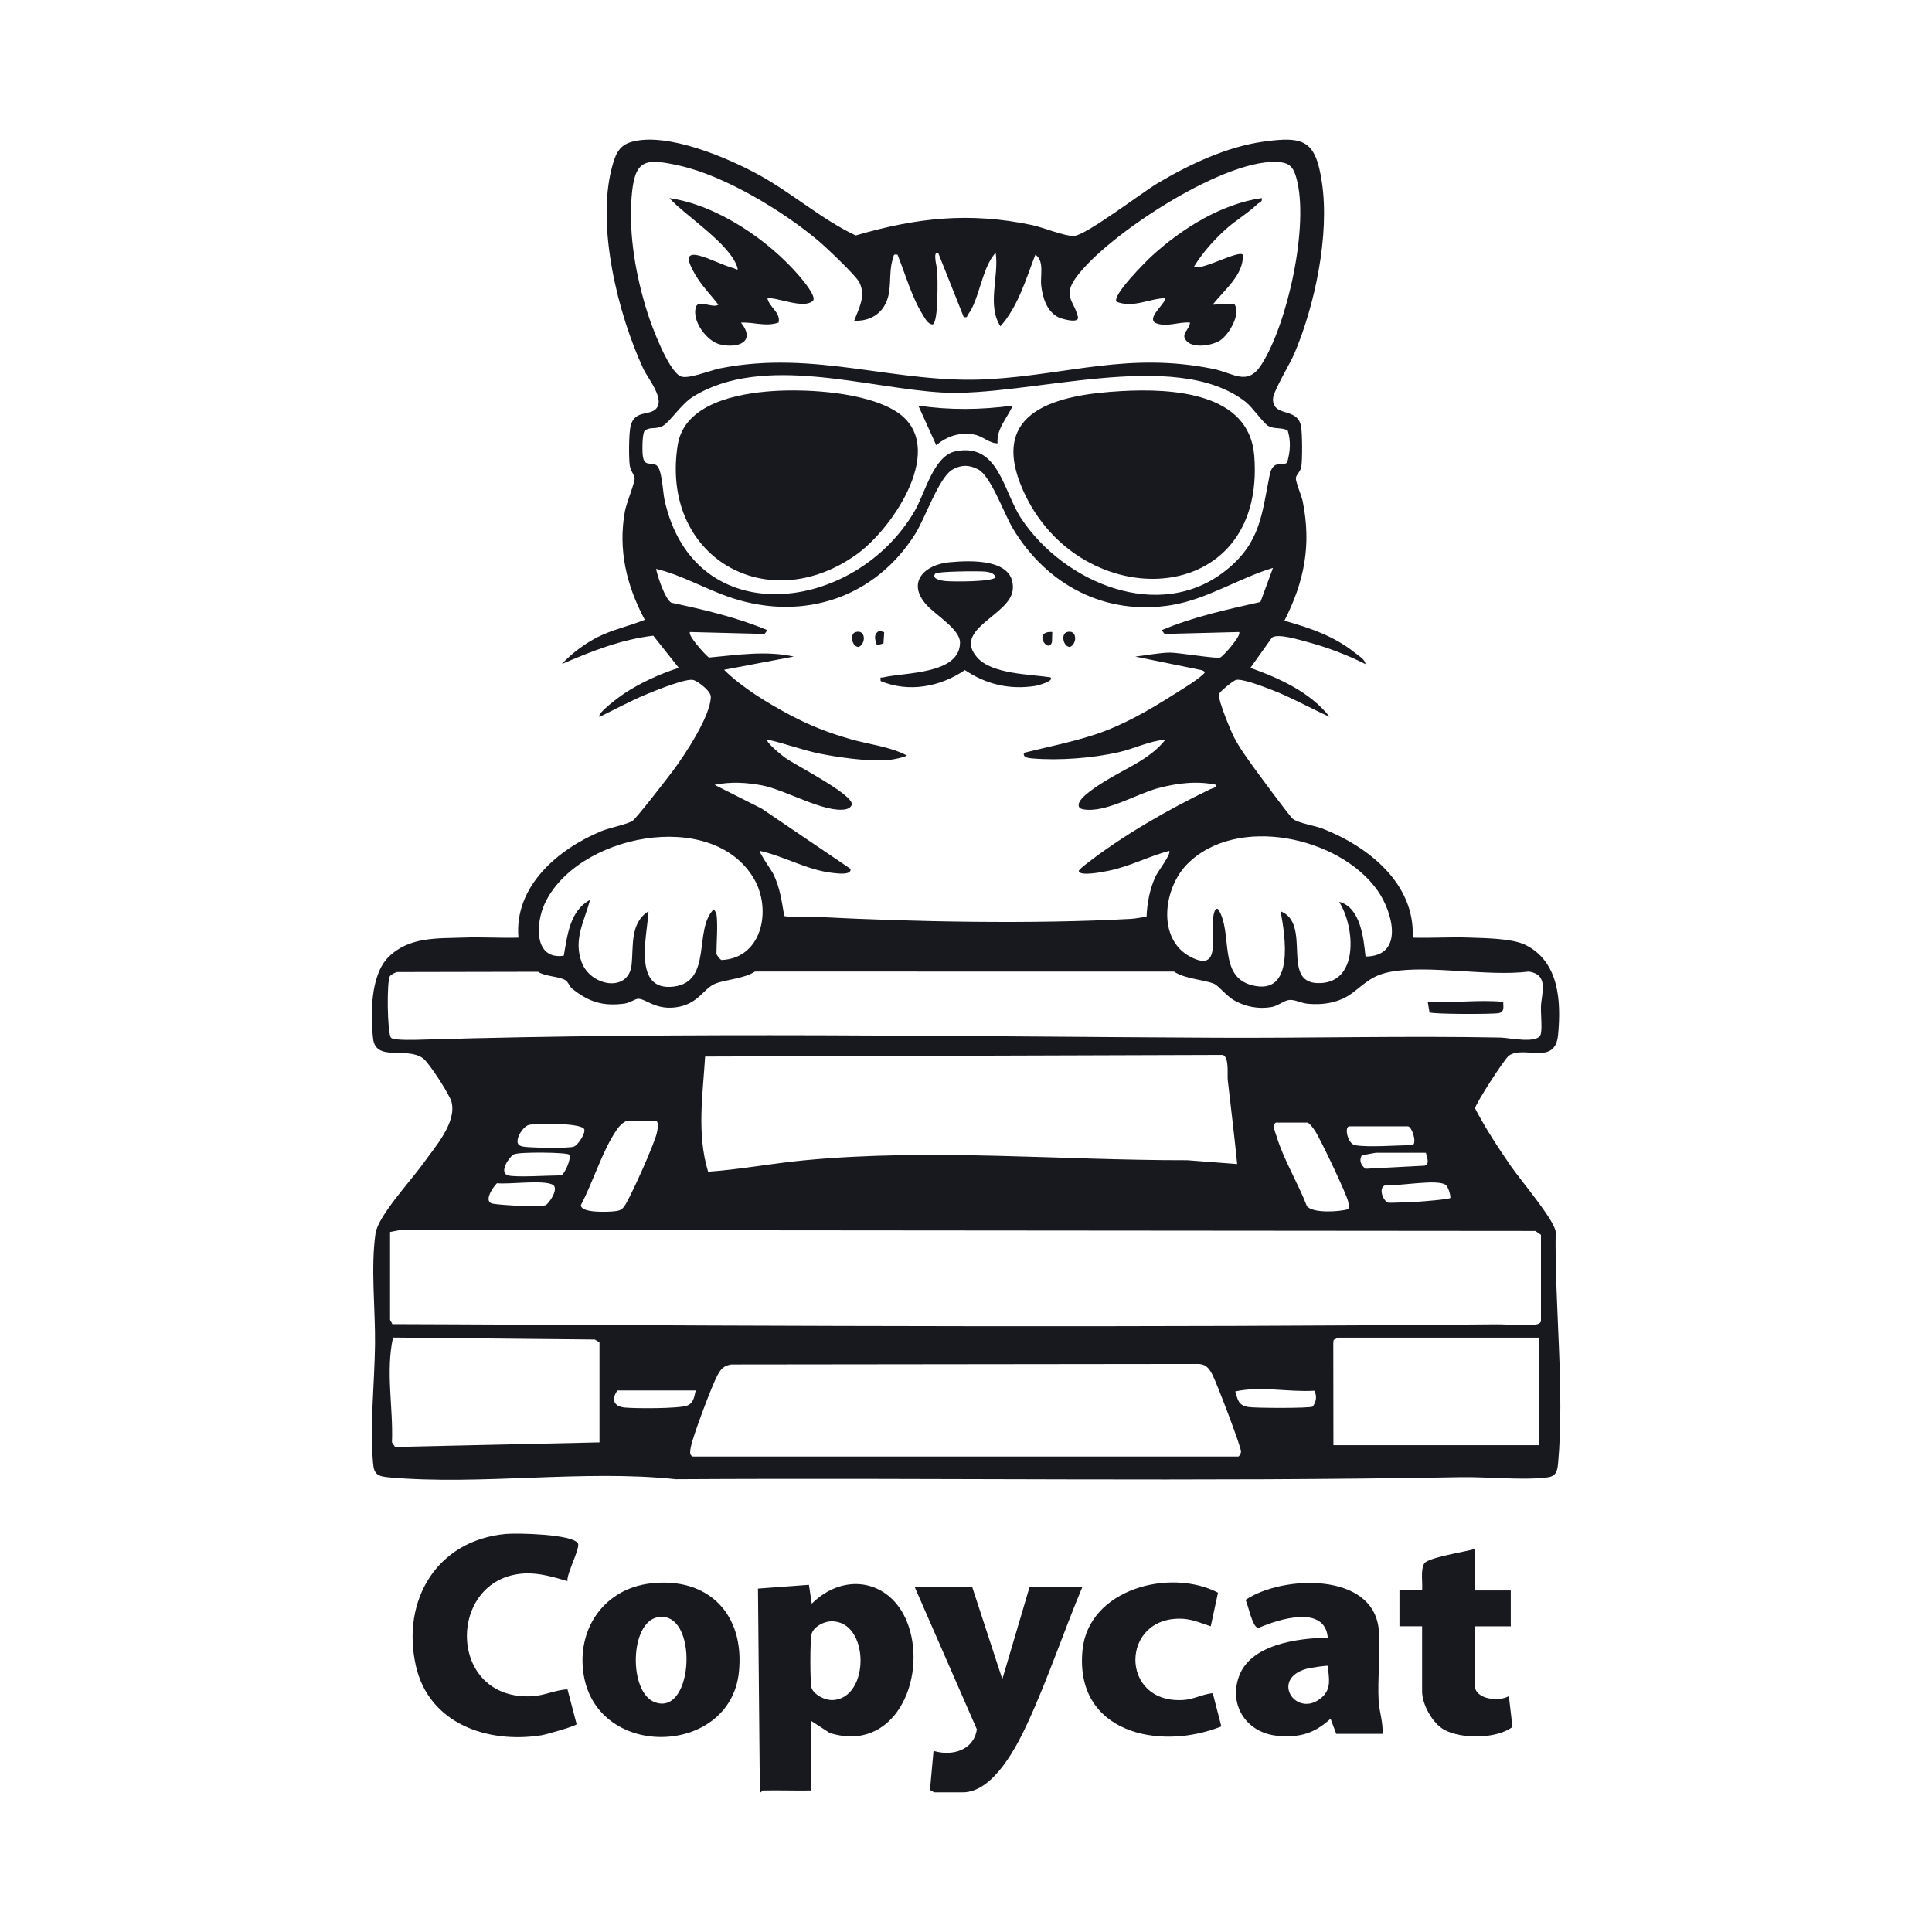
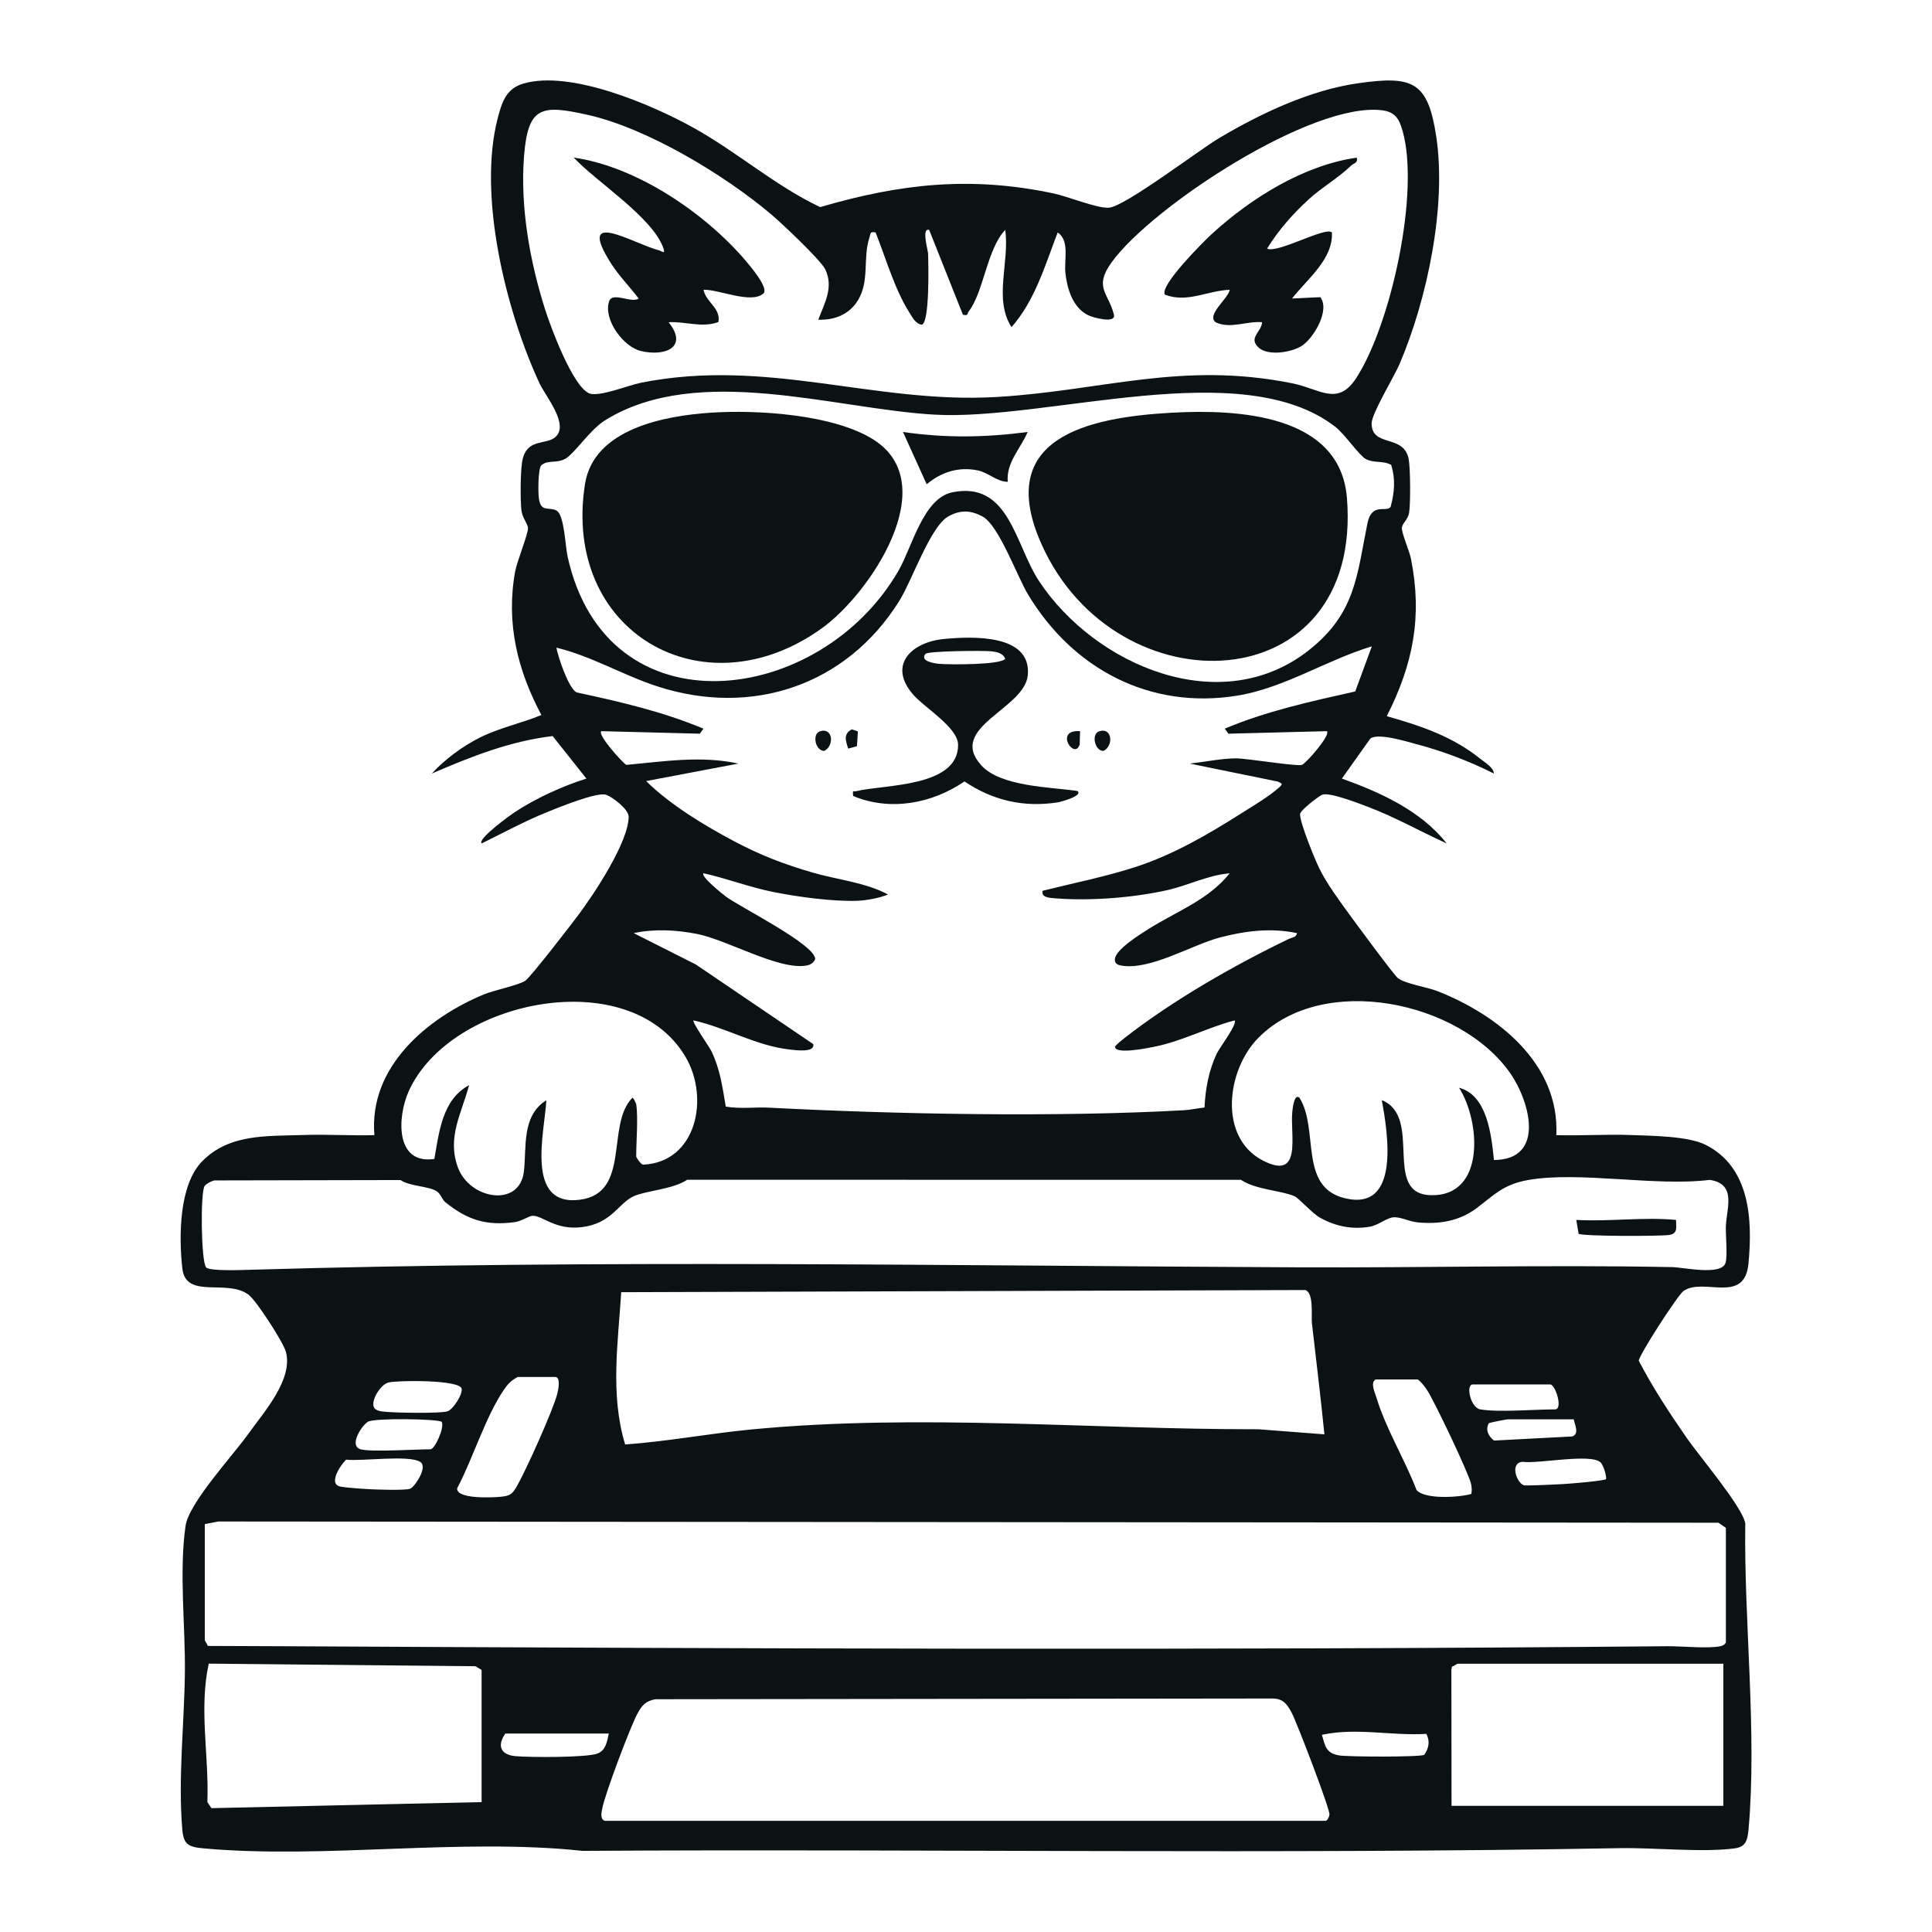
- <svg xmlns="http://www.w3.org/2000/svg" id="Lager_1" version="1.1" viewBox="0 0 1024 1024">
+ <svg xmlns="http://www.w3.org/2000/svg" id="Lager_1" version="1.1" viewBox="0 0 456 456">
  <defs>
    <style>
      .st0 {
-         fill: #18181f;
+         fill: #0a1214;
      }
    </style>
  </defs>
-   <path class="st0" d="M680.74,328.97c13.62,3.88,26.26,8.08,37.46,17.06,1.85,1.48,5.38,3.48,5.53,5.96-9.53-4.83-20.42-8.97-30.77-11.72-4.17-1.1-15.58-4.7-18.79-2.35l-11.42,16.05c15.4,5.54,31.69,12.85,42,26-10.61-4.81-20.81-10.62-31.75-14.74-3.56-1.34-15.45-5.98-18.2-4.75-1.52.68-8.82,6.27-8.84,7.78-.03,3.5,5.99,18.27,7.91,22.1,2.93,5.86,7.59,12.19,11.47,17.53,2.61,3.6,18.24,24.83,19.88,26.12,2.9,2.27,11.65,3.58,15.8,5.2,24.26,9.5,49.1,29.13,47.73,57.77,9.81.3,19.73-.4,29.55-.05,8.31.3,23.12.39,30.14,3.86,17.98,8.88,19.06,29.94,17.37,47.73-1.56,16.52-18.02,5.37-26.03,10.97-2.34,1.63-17.96,25.86-17.96,27.98,5.58,10.7,12.29,20.9,19.13,30.82,5.02,7.28,22.49,27.8,23.58,34.42-.58,39.07,4.79,84.22,1.29,122.81-.37,4.03-1.01,6.9-5.5,7.5-12.84,1.73-32.29-.34-46.09-.09-138.48,2.52-277.37.24-416.01,1.09-49.02-5.24-103.44,3.39-152-.99-6.03-.54-7.98-1.54-8.49-7.51-1.76-20.62.8-42.49,1.04-63.04.22-18.48-2.37-40.35.26-58.74,1.33-9.26,18.86-28.06,25.13-36.87s18.04-21.8,15.14-32.92c-.99-3.77-11.88-20.64-15.02-22.98-8.66-6.45-25.1,2-26.53-10.47-1.45-12.65-1.44-33.51,7.99-43.06,10.94-11.08,25.9-9.99,40.49-10.51,9.48-.34,19.06.33,28.55.05-2.35-27.26,21.06-46.99,44.01-56.49,3.89-1.61,14.14-3.72,16.53-5.47,2.27-1.66,18.5-22.66,21.42-26.58,6.24-8.36,19.9-28.96,20-39.11.03-3.1-6.56-7.99-9.03-8.86-3.6-1.27-19.35,5.18-23.91,7.03-8.92,3.62-17.41,8.23-26.02,12.47-1.82-1.82,11.62-11.45,13.08-12.41,8.63-5.71,19.07-10.45,28.91-13.6l-13.52-17.04c-17.02,1.98-32.96,8.34-48.48,15.04,5.1-5.6,12.37-10.95,19.13-14.36,7.94-4,16.68-5.77,24.85-9.12-9.67-18.05-14.26-37.11-10.53-57.56.76-4.19,5.24-14.98,5.15-17.45-.06-1.61-2.25-4.01-2.62-6.97-.52-4.16-.47-16.68.46-20.59,1.99-8.42,9.43-5.65,13.12-8.87,5.75-5.02-3.94-16.36-6.41-21.7-13.37-28.89-24.84-75.14-16.65-106.36,1.68-6.39,3.4-11.74,10.27-13.73,18.87-5.46,51.12,8.32,67.91,17.56,17.63,9.72,32.98,23.41,51.09,31.99,32.26-9.43,60.26-12.5,93.44-5.52,5.91,1.24,17.36,6,22.28,5.77,6.29-.29,36.03-23.01,44.2-27.87,16.72-9.95,36.51-19.32,55.93-22.07,21.83-3.09,27.91-.71,31.24,21.51,4.18,27.89-3.66,65.17-14.69,91.04-2.13,5-11.22,19.91-11.23,23.82-.03,9.83,12.81,4.22,14.83,14.23.74,3.66.8,17.99.18,21.72-.44,2.64-2.81,4.24-2.88,6.02-.1,2.13,3.03,9.29,3.64,12.33,4.64,23.19.88,42.3-9.7,63.19h-.04ZM452.74,169.98c2.52-6.64,6.28-13.03,2.77-20.27-1.75-3.61-17.38-18.36-21.3-21.7-18.67-15.87-49.87-34.79-73.84-40.16-18.57-4.16-24.05-3.58-25.62,16.64-1.57,20.3,2.35,42.19,8.49,61.48,2.3,7.22,10.95,30.47,17.51,33.49,3.81,1.75,15.72-3.17,20.78-4.19,50.76-10.16,93.69,8.55,142.7,5.7,42.41-2.47,73.97-14.44,118.52-5.5,11.29,2.26,18.31,9.45,25.81-2.17,13.95-21.63,25.54-74.57,18.5-99.13-1.3-4.55-2.83-7.4-7.88-8.12-27.83-3.94-92.74,38.58-108.85,61.02-7.24,10.07-1.11,12.23.99,20.87.92,3.8-8.49,1.13-10.29.25-6.18-3.01-8.45-10.5-9.16-16.84-.61-5.38,1.81-13.02-3.11-16.37-5.04,13.08-9.1,27.33-18.51,37.98-7.25-11.28-.69-26.16-2.51-38.98-7.33,7.67-8.68,25.13-14.7,32.74-.63.8.02,1.84-2.27,1.26l-13.53-34c-3.18-1-.49,8.08-.45,9.47.13,3.93.71,27.86-2.56,28.54-2.52-.32-3.83-3.08-5.02-4.96-5.91-9.36-9.38-21.75-13.48-32.03-2.38-.41-1.88.27-2.45,1.99-2.79,8.41.18,17.46-4.7,25.35-3.47,5.61-9.36,7.89-15.83,7.66v-.02ZM682.53,228.2c-3.27-1.84-6.73-.58-10.17-2.34-2.63-1.35-8.45-9.96-12.15-12.85-37.52-29.29-115.47-2.35-161.02-4.98-40.08-2.31-94.51-20.72-131.75,2.15-6.45,3.96-12.6,13.81-16.33,15.67s-6.73.19-9.47,2.53c-1.3,1.63-1.27,10.68-.95,13.14.77,5.87,3.84,3.36,7.04,4.96s3.54,14.19,4.49,18.51c15.73,71.16,101.25,60.03,132.68,5.66,5.51-9.53,9.93-29.07,21.55-31.45,22.93-4.68,25.15,21.05,34.87,35.68,22.5,33.88,73.07,55.53,108.32,27.51,18.53-14.73,19.09-29.77,23.32-50.68,1.75-8.69,7.56-4.26,9.31-6.69,1.57-5.74,2.01-11.07.25-16.83h.01ZM674.73,300.98c-18.17,5.49-34.95,16.62-53.77,19.72-35.15,5.79-66.07-10.67-84.03-40.42-4.66-7.71-11.73-28.01-18.5-31.5-4.72-2.44-8.72-2.54-13.4,0-7.34,3.99-14.52,25.58-19.88,34.12-21.22,33.79-59.01,46.44-96.95,34.12-13.64-4.43-26.46-12.14-40.47-15.53.76,3.99,4.77,16.04,8.06,17.94,17.31,3.71,34.6,7.71,50.95,14.56l-1.5,2.01-39.49-1.02c-1.62,1.44,8.27,12.42,10.02,13.53,15.01-1.35,30-3.81,44.97-.52l-36.99,7c9.6,9.51,23.34,17.81,35.33,24.16,10.54,5.59,19.99,9.2,31.46,12.54,9.91,2.89,21.25,3.96,30.21,8.79-3.36,1.45-8.83,2.42-12.45,2.54-9.86.32-23.8-1.58-33.55-3.53-9.48-1.9-18.56-5.43-27.99-7.5-1.31,1.21,7.82,8.48,9.08,9.41,5.6,4.17,36.14,19.37,35.71,25.09-.68,1.4-1.8,2.17-3.32,2.46-11.06,2.12-31.92-10.32-44.27-12.67-8.26-1.57-16.88-2.07-25.2-.29l24.91,12.57,47.08,31.93c.87,3.55-7.15,2.43-9.23,2.21-13.59-1.47-25.59-8.77-38.77-11.72-.69.67,6.35,10.61,7.17,12.32,3.53,7.38,4.39,14.29,5.76,22.24,5.79,1.03,11.72.14,17.55.45,51.18,2.67,114.96,3.86,166.06,1.04,2.87-.16,5.57-.82,8.4-1.1.33-7.44,1.71-14.88,4.89-21.62,1.1-2.34,8.34-11.81,7.16-13.33-10.83,2.86-20.94,8.27-31.98,10.51-2.15.44-16.08,3.38-15.99-.01,1.07-1.29,2.34-2.3,3.65-3.33,19.48-15.23,43.95-29.23,66.11-39.89,1.18-.57,2.96-.56,3.21-2.27-10.26-2.22-20.72-.94-30.78,1.71-11.5,3.03-28.19,13.36-39.72,11.27-1.45-.26-2.62-.77-2.53-2.46.06-3.88,10.43-10.26,13.72-12.33,10.93-6.87,24.02-11.65,32.31-22.18-8.64.73-16.46,4.79-24.8,6.69-13.75,3.14-31.66,4.51-45.71,3.3-1.85-.16-5.27-.38-4.49-2.99,12.41-3.09,25.66-5.73,37.78-9.73,14.56-4.8,28.21-12.68,41.13-20.87,4.62-2.93,12.24-7.44,16.03-10.97,1.49-1.39.96-1.4-.67-2.22l-35.27-7.21c5.56-.63,13.07-2.11,18.49-2.11,4.43,0,24.68,3.37,26.47,2.62s11.6-11.99,10.02-13.53l-39.49,1.02-1.5-2.01c16.77-7.1,34.61-10.94,52.33-14.94l6.66-18.08h.01ZM379.74,484.48c.83,5.64,0,14.86,0,21,0,.55,1.76,3.02,2.67,3.35,21.52-.85,26.83-26.72,17.15-43.17-22.25-37.81-94.34-23.22-111,13.64-4.67,10.32-5.56,29.59,10.25,27.24,1.92-10.83,3.18-23.84,13.92-29.56-3.01,11.38-8.92,20.87-4.46,32.97,4.72,12.83,24.81,16.3,26.47,1.53,1.1-9.79-.99-22.2,8.99-28.5-.65,12.66-8.7,42.74,13.42,39.92,20.66-2.64,10.34-30.16,21.1-40.91.29-.13,1.45,2.22,1.49,2.49h0ZM723.75,506.98c20.62-.11,14.58-23.3,6.43-34.93-20.08-28.64-74.81-40.46-100.93-14.06-12.72,12.86-16.13,39.9,1.79,49.19,16.02,8.31,10.86-10.26,11.82-19.58.1-.93.69-7.49,2.86-5.62,8,12.7-.5,35.78,18.2,40.3,22.46,5.44,17.21-26.36,14.83-39.31,16.67,6.66.1,37.45,19.48,38.09,22.35.74,20.03-29.85,11.51-43.08,11.33,2.9,12.99,19.08,14.01,28.98v.02ZM210.45,515.2c-1.13.25-3.14,1.3-3.79,2.21-1.75,2.47-1.44,29.95.55,32.59,1.22,1.62,14.04,1.11,17.06,1.02,139.94-4.15,280.84-1.63,420.92-1,49.99.23,100.12-1.05,150.09-.09,4.4.08,19.57,3.51,21.29-1.62.94-2.81.02-11.05.17-14.83.29-7.23,4.41-16.93-6.49-18.53-21.56,2.74-52.54-3.61-72.97.08-10.06,1.81-13.58,6.08-20.64,11.36-6.72,5.02-15.21,6.39-23.45,5.63-3.47-.32-6.97-2.33-9.87-2.03-2.7.27-6.01,3.18-9.33,3.75-7.06,1.22-13.8-.14-19.95-3.57-3.39-1.89-8.45-7.82-10.34-8.66-5.12-2.28-15.61-2.58-21.45-6.55l-222.09-.04c-5.72,3.86-16.29,4.32-21.41,6.59-6.11,2.72-8.74,10.83-20.61,12.39-10.75,1.41-15.75-4.53-19.91-4.54-1.34,0-4.61,2.19-7.09,2.54-11.58,1.59-19.09-.85-27.91-7.92-1.44-1.15-1.83-3.33-3.55-4.45-3.24-2.11-10.67-1.88-14.52-4.48l-74.72.15h.01ZM655.73,616.98c-1.46-14.84-3.31-29.68-4.99-44.5-.34-2.97.87-12.17-2.64-13.36l-274.37.86c-1.26,20.37-4.48,41.11,1.58,61.06,17.05-1.2,33.94-4.44,50.93-6.05,67.71-6.43,135.28.04,203.04-.05l26.46,2.03h-.01ZM332.24,593.98c-2.65,1.36-4.06,2.88-5.69,5.31-7.41,11-12.32,27.47-18.65,39.39-.24,4.34,14.05,3.69,17.4,3.36,3.81-.37,4.7-.97,6.64-4.36,3.63-6.37,14.41-30.26,16.12-36.88.38-1.47,1.55-6.82-.81-6.82h-15.01ZM693.24,594.98h-17c-2.21,1.4-.22,5.26.46,7.54,3.62,12.04,11.44,24.87,15.98,36.76,3.16,3.93,17.23,3,21.97,1.62.34-1.37.17-2.82-.14-4.18-.97-4.26-14.82-33.36-17.57-37.43-1.09-1.61-2.18-3.07-3.7-4.3h0ZM274.97,606.74c1.21,1.12,3.61,1.15,5.23,1.28,4.05.34,20.79.64,23.84-.25,2.25-.66,6.3-7.03,5.65-9.17-1.07-3.52-25.29-3.29-29.23-2.41-3.5.78-7.89,8.32-5.49,10.54h0ZM718.24,606.98c7.38,1.25,21.72,0,30,0,3.24,0,.19-10-2-10h-31c-2.92,0-.99,9.32,3,10ZM269.24,622.98c4.16,1.17,22.1,0,28,0,1.73,0,5.72-8.75,4.5-11-1.26-1.23-27.01-1.62-29.57-.07s-7.82,9.69-2.93,11.07ZM755.74,610.98h-26.5c-.44,0-7.36,1.28-7.6,1.59-1.39,2.75-.16,5.07,2.09,6.91l31.35-1.65c3.02-.94,1.07-4.76.65-6.85h0ZM263.4,627.14c-2.13,2.06-7.49,9.92-2.16,10.84,2.73.47,8.89.88,11.96,1.04s13.76.51,15.88-.21c1.69-.58,7.28-8.66,4.07-10.74-4.57-2.96-23.34-.19-29.75-.94h0ZM766.48,628.24c-3.94-3.71-25.06.67-31.21-.24-5.34.34-2.46,8.39.42,9.42.73.26,13.29-.34,15.54-.46,2.49-.13,16.99-1.3,17.49-2.02.15-1.69-1.17-5.7-2.23-6.7h0ZM816.74,700.48v-46l-2.95-2.05-601.6-.5-5.45,1.05v46.5c0,.36,1.02,1.62,1.17,2.34l29.37.11c185.07.94,371.05,1.71,555.92,0,5.91-.05,15.82,1,21.04.05,1.12-.21,1.87-.51,2.5-1.5h0ZM317.74,764.48v-53l-2.5-1.5-106.93-1.04c-4,18.2.16,37.07-.56,55.54l1.64,2.43,108.36-2.42h-.01ZM815.74,708.98h-106.5c-.36,0-1.62,1.02-2.34,1.17l-.23,1.3.07,54.53h109v-57ZM367.24,771.98h289c.64,0,1.44-1.62,1.54-2.5.24-2.17-13.13-37.08-15.17-40.88-1.98-3.69-3.7-5.83-8.33-5.67l-246.81.28c-3.95.71-5.43,2.44-7.23,5.77-2.88,5.31-13.04,32.27-14.08,37.95-.28,1.52-1.06,4.39,1.07,5.04h.01ZM696.59,737.12c-14.03.83-28.06-2.61-41.86.37,1.32,4.55,1.61,7.3,6.76,8.24,3.42.63,32.87.74,34.29-.22,1.83-2.53,2.4-5.6.81-8.4h0ZM368.74,736.98h-41.5c-3.39,4.83-1.94,8.48,3.94,9.06,5.57.55,28.79.62,33.06-1.06,3.36-1.33,3.77-4.72,4.5-8Z" />
-   <path class="st0" d="M404.24,948.98c-.24,0-1.33,1.9-1.5.5l-1-107.5,27.01-2,1.49,10c17.83-17.63,43.07-12.29,51.28,11.73,9.67,28.27-7.37,67.61-41.78,56.78l-10-6.5v37c-8.48.14-17.01-.19-25.5,0h0ZM440.39,859.33c-3.72.1-9.05,2.81-10.21,6.6-.88,2.88-.93,26.83.07,29.03,1.61,3.55,7.03,6.24,10.99,6.11,20.03-.65,19.89-42.31-.85-41.74Z" />
-   <path class="st0" d="M300.73,837.99c-7.2-2.07-14.89-4.4-22.53-4.04-41.6,1.95-41.65,67.78,4.08,65.07,6.41-.38,12.43-3.43,18.5-3.61l4.84,18.45c-.69,1.1-16.16,5.48-18.63,5.87-28.59,4.54-59.68-6.1-66.59-36.9-7.78-34.74,11.23-66.56,47.86-69.83,6.01-.53,35,.11,38.05,4.97,1.43,2.27-6.03,16.05-5.57,20.02h0Z" />
-   <path class="st0" d="M515.24,840.98l16.01,49.01,14.49-49.01h28c-9.93,23.65-18.13,48.36-28.83,71.67-5.76,12.56-18.24,37.33-34.67,37.33h-15c-.36,0-1.62-1.02-2.34-1.17l1.89-20.81c9.82,2.97,21.33-.26,22.96-11.42l-33.01-75.6h30.5Z" />
-   <path class="st0" d="M732.74,918.98h-24.5l-3.01-8.01c-8.7,7.84-16.24,10.07-28.02,9.05-15.92-1.39-25.85-15.41-20.77-30.84,5.84-17.74,31.38-20.86,47.31-21.2-1.53-17.58-26.04-9.81-36.7-5.15-3.24.17-5.43-12.13-6.88-14.87,19.37-13.05,67.51-14.94,70.57,15.54,1.2,11.97-.73,25.79-.03,38.03.33,5.71,2.5,11.61,2.04,17.46h0ZM703.74,882.98c-.39-.4-9.55,1.06-11.05,1.46-20.17,5.49-5.19,27.06,8.07,15.07,5.12-4.63,3.54-10.36,2.98-16.53Z" />
-   <path class="st0" d="M344.52,839.26c30.96-3.73,50.34,16.34,47.1,47.1-4.76,45.17-77.35,46.67-82.6-1.15-2.55-23.22,12.02-43.11,35.5-45.94h0ZM348.48,857.19c-14.74,2.86-15.38,39.71-1.46,45,20.95,7.96,23.41-49.26,1.46-45Z" />
-   <path class="st0" d="M781.74,820.98v22h19v19h-19v31.5c0,7.24,12.92,8.6,17.99,5.49l1.91,16.33c-8.42,6.45-27.11,6.5-36.22,1.49-6.14-3.38-11.68-13.37-11.68-20.32v-34.5h-12v-19h12.01c.37-4.1-.97-10.77,1.16-14.33,1.86-3.11,22.1-6.24,26.83-7.67h0Z" />
-   <path class="st0" d="M645.57,844.14l-3.85,17.85c-4.72-1.54-9.44-3.66-14.5-3.98-33.56-2.11-34.29,45.28.06,43.02,5.58-.37,10.13-3.12,15.5-3.62l4.56,17.63c-33.31,13.27-77.97,3.11-73.58-40.52,3.26-32.39,46.47-43.57,71.83-30.36l-.02-.02Z" />
-   <path class="st0" d="M518.09,348.64c7.83,8.68,27.8,8.71,38.66,10.35,2.29,1.98-6.93,4.39-7.95,4.55-13.69,2.13-26.07-.78-37.39-8.39-13.05,8.91-29.79,12.05-44.66,5.82-.27-2.67,0-1.6,1.49-1.96,11.1-2.69,40.66-1.48,40.59-18.53-.03-6.92-13.03-14.63-17.73-19.85-10.75-11.94-1.17-21.38,12.16-22.63,11.2-1.05,35.01-2.09,33.53,14.49-1.22,13.62-32.45,20.9-18.7,36.15h0ZM527.74,305.97c-.83-2.26-3.39-2.76-5.48-3.01-3.23-.38-25.56-.15-26.52,1.04-2.33,2.86,3.36,3.79,5.51,3.98,4.09.35,24.55.48,26.49-2.01h0Z" />
-   <path class="st0" d="M565.34,335.07c5.4-1.8,5.93,5.9,1.77,7.85-3.63-.12-4.84-6.83-1.77-7.85Z" />
-   <path class="st0" d="M453.34,335.07c5.4-1.8,5.93,5.9,1.77,7.85-3.63-.12-4.84-6.83-1.77-7.85Z" />
-   <path class="st0" d="M557.73,334.98l-.16,5.34c-1.99,6.52-10.49-6.07.16-5.34Z" />
-   <path class="st0" d="M468.64,335.1l-.38,5.91-3.5.97c-1.01-3.09-2.04-5.96,1.46-7.72l2.42.85h0Z" />
-   <path class="st0" d="M668.73,104.99c.53,2.22-1.29,2.21-2.3,3.19-5.02,4.89-11.5,8.55-16.71,13.29-6.5,5.9-12.38,12.52-16.98,20.02,4.35,1.98,23.53-8.98,25.99-6.51.59,10.68-9.91,18.69-15.99,26.51l11.33-.55c4.02,5.18-2.65,16.42-7.38,19.49-4.17,2.71-13.8,4.24-17.5.6-3.99-3.92,1.26-6.05,1.54-10.05-6.15-.57-12.59,2.8-18.57.07-4.05-2.91,5.02-9.51,5.58-13.06-8.87.3-16.96,5.41-25.97,1.95-2.38-3.5,15.66-21.47,18.96-24.48,15.73-14.35,36.66-27.4,58.01-30.48h-.01Z" />
-   <path class="st0" d="M406.74,157.99c.93,4.95,7.07,7.42,5.95,12.95-6.86,2.41-13.03-.33-19.95.06,8.01,10.03-1.31,13.85-11.07,11.56-7.14-1.67-15.2-12.68-12.78-19.93,1.35-4.04,9,.98,11.85-1.14-3.58-4.73-7.82-8.95-11.02-13.98-14.56-22.82,9.11-7.83,19.31-5.3.8.2,2.54,1.8,1.71-.7-4.13-12.47-27.09-26.86-35.98-36.51,25.18,3.59,52.7,22.25,69.03,41.46,1.54,1.81,9.34,10.93,7.03,13.01-4.87,4.38-18.01-1.72-24.05-1.48h-.03Z" />
-   <path class="st0" d="M796.74,530.99c0,2.74.83,5.38-2.5,6s-35.07.61-36.57-.44l-.94-5.56c13.41.74,26.84-1.25,40,0h.01Z" />
-   <path class="st0" d="M409.53,207.28c18.68-1.26,49.56.65,65.53,10.88,27.89,17.87-1.56,61.74-20.99,75.65-47.63,34.1-104.17,1.24-94.88-57.88,3.48-22.16,31.83-27.41,50.35-28.65h-.01Z" />
-   <path class="st0" d="M594.53,207.28c26.3-1.45,67.54.51,70.24,34.17,6.56,81.8-92.63,85.46-122.5,18.5-19.01-42.62,18.5-50.81,52.26-52.67h0Z" />
-   <path class="st0" d="M536.73,214.99c-2.78,6.59-8.66,12.19-8,20-4.41-.04-7.76-3.68-11.94-4.56-7.66-1.61-14.66.6-20.56,5.54l-9.5-20.97c16.99,2.46,33.01,2.24,49.99,0h.01Z" />
+   <path class="st0" d="M327.31,169.03c8.02,2.28,15.46,4.75,22.04,10.04,1.09.87,3.16,2.05,3.26,3.51-5.61-2.84-12.02-5.28-18.11-6.89-2.46-.65-9.17-2.77-11.06-1.38l-6.72,9.45c9.06,3.26,18.65,7.57,24.72,15.3-6.24-2.83-12.25-6.25-18.69-8.67-2.1-.79-9.09-3.52-10.71-2.8-.9.4-5.19,3.69-5.2,4.58-.02,2.06,3.52,10.75,4.65,13,1.73,3.45,4.46,7.18,6.75,10.32,1.54,2.12,10.73,14.61,11.7,15.37,1.71,1.34,6.86,2.11,9.3,3.06,14.27,5.59,28.9,17.15,28.09,34,5.78.18,11.61-.24,17.39-.03,4.89.18,13.6.23,17.74,2.27,10.58,5.23,11.22,17.62,10.22,28.09-.92,9.72-10.61,3.16-15.32,6.45-1.37.96-10.57,15.22-10.57,16.47,3.28,6.3,7.23,12.3,11.26,18.14,2.95,4.28,13.23,16.36,13.88,20.26-.34,22.99,2.82,49.57.76,72.28-.22,2.37-.59,4.06-3.24,4.41-7.56,1.02-19.01-.2-27.13-.05-81.5,1.48-163.24.14-244.83.64-28.85-3.08-60.88,1.99-89.46-.59-3.55-.32-4.7-.91-5-4.42-1.03-12.13.47-25.01.61-37.1.13-10.87-1.4-23.75.15-34.57.78-5.45,11.1-16.52,14.79-21.7s10.62-12.83,8.91-19.38c-.58-2.22-6.99-12.15-8.84-13.52-5.1-3.8-14.77,1.18-15.61-6.16s-.85-19.72,4.7-25.34c6.44-6.52,15.24-5.88,23.83-6.18,5.58-.2,11.22.19,16.8.03-1.38-16.04,12.39-27.66,25.9-33.24,2.29-.95,8.32-2.19,9.73-3.22s10.89-13.34,12.61-15.64c3.67-4.92,11.71-17.05,11.77-23.02.02-1.82-3.86-4.7-5.31-5.21-2.12-.75-11.39,3.05-14.07,4.14-5.25,2.13-10.25,4.85-15.31,7.34-1.07-1.07,6.84-6.74,7.7-7.31,5.08-3.36,11.22-6.15,17.01-8l-7.96-10.03c-10.02,1.17-19.4,4.91-28.53,8.85,3-3.29,7.28-6.45,11.26-8.45,4.67-2.36,9.82-3.39,14.62-5.37-5.69-10.62-8.4-21.84-6.2-33.88.45-2.46,3.08-8.82,3.03-10.27-.03-.94-1.33-2.36-1.54-4.1-.3-2.45-.28-9.82.27-12.12,1.17-4.95,5.55-3.33,7.72-5.22,3.38-2.96-2.32-9.63-3.77-12.77-7.87-17-14.62-44.22-9.8-62.6.99-3.76,2-6.91,6.05-8.08,11.1-3.22,30.09,4.89,39.96,10.34,10.37,5.72,19.41,13.78,30.07,18.82,18.98-5.55,35.47-7.35,54.99-3.25,3.48.73,10.21,3.53,13.11,3.4,3.7-.17,21.2-13.54,26.01-16.4,9.84-5.85,21.48-11.37,32.92-12.99,12.85-1.82,16.43-.42,18.39,12.66,2.46,16.41-2.16,38.35-8.65,53.58-1.26,2.95-6.6,11.72-6.61,14.02-.02,5.78,7.54,2.48,8.73,8.38.43,2.15.47,10.59.11,12.78-.26,1.56-1.65,2.49-1.7,3.54-.06,1.26,1.78,5.47,2.14,7.26,2.73,13.65.52,24.89-5.71,37.19ZM193.13,75.46c1.48-3.91,3.7-7.67,1.63-11.93-1.03-2.12-10.23-10.81-12.54-12.77-10.99-9.34-29.35-20.47-43.46-23.64-10.93-2.45-14.16-2.11-15.08,9.8-.92,11.95,1.38,24.83,5,36.18,1.35,4.25,6.44,17.93,10.31,19.71,2.24,1.03,9.25-1.87,12.23-2.46,29.87-5.98,55.14,5.03,83.98,3.35,24.96-1.45,43.53-8.5,69.75-3.24,6.64,1.33,10.77,5.56,15.19-1.28,8.21-12.73,15.03-43.88,10.89-58.34-.77-2.68-1.66-4.36-4.64-4.78-16.38-2.32-54.58,22.71-64.06,35.91-4.26,5.93-.65,7.2.58,12.29.54,2.24-4.99.67-6.05.15-3.64-1.77-4.97-6.18-5.39-9.91-.36-3.17,1.07-7.66-1.83-9.64-2.96,7.7-5.36,16.09-10.9,22.35-4.27-6.64-.41-15.4-1.48-22.94-4.32,4.51-5.11,14.79-8.65,19.27-.37.47.01,1.08-1.34.74l-7.96-20.01c-1.87-.59-.29,4.75-.26,5.57.08,2.31.42,16.4-1.5,16.79-1.48-.19-2.25-1.81-2.95-2.92-3.48-5.51-5.52-12.8-7.94-18.85-1.4-.24-1.11.16-1.44,1.17-1.64,4.95.11,10.27-2.77,14.92-2.04,3.3-5.51,4.64-9.32,4.51ZM328.36,109.73c-1.92-1.08-3.96-.34-5.98-1.38-1.55-.8-4.97-5.86-7.15-7.56-22.08-17.24-67.96-1.38-94.77-2.93-23.59-1.36-55.62-12.2-77.54,1.27-3.79,2.33-7.42,8.13-9.61,9.22s-3.96.11-5.57,1.49c-.76.96-.75,6.28-.56,7.73.46,3.45,2.26,1.98,4.14,2.92s2.08,8.35,2.65,10.89c9.26,41.88,59.59,35.33,78.09,3.33,3.24-5.61,5.84-17.11,12.69-18.51,13.49-2.76,14.8,12.39,20.52,21,13.24,19.94,43,32.68,63.75,16.19,10.91-8.67,11.24-17.52,13.72-29.83,1.03-5.11,4.45-2.5,5.48-3.93.92-3.38,1.18-6.51.14-9.9ZM323.77,152.56c-10.69,3.23-20.57,9.78-31.64,11.61-20.68,3.41-38.88-6.28-49.45-23.79-2.74-4.54-6.91-16.48-10.89-18.54-2.78-1.44-5.13-1.5-7.89,0-4.32,2.35-8.55,15.06-11.7,20.08-12.49,19.89-34.73,27.33-57.06,20.08-8.03-2.61-15.57-7.15-23.82-9.14.45,2.35,2.81,9.44,4.74,10.56,10.19,2.18,20.37,4.54,29.98,8.57l-.88,1.18-23.24-.6c-.95.85,4.87,7.31,5.9,7.96,8.84-.8,17.66-2.24,26.46-.3l-21.77,4.12c5.65,5.6,13.74,10.48,20.79,14.22,6.2,3.29,11.76,5.42,18.51,7.38,5.84,1.7,12.51,2.33,17.78,5.17-1.98.85-5.2,1.42-7.33,1.49-5.8.19-14.01-.93-19.75-2.08s-10.93-3.2-16.47-4.42c-.77.71,4.6,4.99,5.34,5.54,3.3,2.46,21.27,11.4,21.02,14.77-.4.82-1.06,1.28-1.95,1.45-6.51,1.25-18.79-6.07-26.05-7.46-4.86-.93-9.93-1.22-14.83-.17l14.66,7.4,27.71,18.79c.51,2.09-4.21,1.43-5.43,1.3-8-.86-15.06-5.16-22.82-6.89-.41.4,3.74,6.24,4.22,7.25,2.08,4.35,2.59,8.41,3.39,13.09,3.41.6,6.9.08,10.33.26,30.12,1.57,67.66,2.27,97.73.61,1.69-.09,3.28-.48,4.94-.65.19-4.38,1.01-8.76,2.88-12.72.65-1.38,4.91-6.95,4.22-7.84-6.37,1.68-12.33,4.87-18.82,6.19-1.27.26-9.47,1.99-9.41,0,.63-.76,1.38-1.35,2.15-1.96,11.46-8.96,25.87-17.2,38.91-23.48.69-.33,1.74-.33,1.89-1.34-6.04-1.31-12.2-.55-18.12,1-6.77,1.78-16.59,7.86-23.37,6.64-.85-.15-1.54-.45-1.49-1.45.03-2.28,6.14-6.04,8.08-7.26,6.43-4.04,14.13-6.86,19.01-13.06-5.08.43-9.69,2.82-14.59,3.94-8.09,1.85-18.63,2.65-26.9,1.94-1.09-.09-3.1-.22-2.64-1.76,7.31-1.82,15.1-3.37,22.24-5.72,8.57-2.83,16.6-7.46,24.21-12.28,2.72-1.72,7.2-4.38,9.44-6.46.88-.82.57-.83-.4-1.31l-20.76-4.24c3.27-.37,7.69-1.24,10.88-1.24,2.61,0,14.52,1.98,15.58,1.54s6.83-7.06,5.9-7.96l-23.24.6-.88-1.18c9.87-4.18,20.37-6.44,30.8-8.79l3.92-10.64ZM150.16,260.56c.49,3.32,0,8.74,0,12.36,0,.32,1.03,1.78,1.57,1.97,12.66-.5,15.79-15.73,10.09-25.41-13.09-22.25-55.52-13.66-65.33,8.03-2.75,6.08-3.27,17.41,6.03,16.03,1.13-6.38,1.87-14.03,8.19-17.4-1.77,6.69-5.25,12.28-2.63,19.41,2.78,7.55,14.6,9.59,15.58.9.65-5.76-.58-13.07,5.29-16.77-.38,7.45-5.12,25.16,7.9,23.49,12.16-1.55,6.09-17.75,12.42-24.08.17-.07.86,1.31.88,1.47ZM352.62,273.79c12.14-.06,8.58-13.71,3.78-20.56-11.82-16.86-44.02-23.81-59.4-8.27-7.49,7.57-9.5,23.48,1.06,28.95,9.43,4.89,6.39-6.04,6.96-11.52.06-.55.4-4.41,1.68-3.3,4.71,7.48-.29,21.06,10.71,23.72,13.22,3.2,10.13-15.51,8.73-23.14,9.81,3.92.06,22.04,11.46,22.42,13.15.43,11.79-17.57,6.77-25.35,6.67,1.71,7.64,11.23,8.24,17.06ZM50.53,278.63c-.67.15-1.85.76-2.23,1.3-1.03,1.45-.85,17.62.33,19.18.72.95,8.27.65,10.04.6,82.36-2.44,165.28-.96,247.72-.59,29.42.13,58.92-.62,88.33-.05,2.59.05,11.52,2.07,12.53-.95.55-1.65.01-6.5.1-8.73.17-4.26,2.6-9.96-3.82-10.91-12.69,1.61-30.92-2.12-42.94.05-5.92,1.07-7.99,3.58-12.15,6.68s-8.95,3.76-13.8,3.31c-2.04-.19-4.1-1.37-5.81-1.2-1.59.16-3.54,1.87-5.49,2.21-4.16.72-8.12-.08-11.74-2.1-1.99-1.11-4.97-4.6-6.08-5.1-3.01-1.34-9.19-1.52-12.62-3.86l-130.71-.02c-3.36,2.27-9.59,2.54-12.6,3.88-3.6,1.6-5.14,6.37-12.13,7.29-6.32.83-9.27-2.67-11.72-2.67-.79,0-2.72,1.29-4.17,1.49-6.81.94-11.23-.5-16.42-4.66-.85-.68-1.08-1.96-2.09-2.62-1.91-1.24-6.28-1.11-8.54-2.64l-43.98.09ZM312.59,338.53c-.86-8.73-1.95-17.47-2.94-26.19-.2-1.75.51-7.16-1.56-7.86l-161.47.51c-.74,11.99-2.64,24.2.93,35.94,10.04-.71,19.97-2.61,29.97-3.56,39.85-3.78,79.62.02,119.49-.03l15.57,1.2ZM122.21,325c-1.56.8-2.39,1.69-3.35,3.12-4.36,6.48-7.25,16.16-10.97,23.18-.14,2.56,8.27,2.17,10.24,1.98,2.24-.22,2.77-.57,3.91-2.57,2.13-3.75,8.48-17.81,9.48-21.7.22-.86.91-4.01-.48-4.01h-8.83ZM334.66,325.59h-10c-1.3.83-.13,3.1.27,4.44,2.13,7.09,6.73,14.63,9.4,21.63,1.86,2.31,10.14,1.77,12.93.95.2-.81.1-1.66-.08-2.46-.57-2.51-8.72-19.63-10.34-22.03-.64-.95-1.28-1.81-2.18-2.53ZM88.5,332.51c.71.66,2.13.67,3.08.75,2.38.2,12.23.38,14.03-.15,1.32-.39,3.71-4.14,3.33-5.4-.63-2.07-14.88-1.94-17.2-1.42-2.06.46-4.64,4.9-3.23,6.21ZM349.38,332.65c4.34.74,12.78,0,17.66,0,1.91,0,.11-5.89-1.18-5.89h-18.24c-1.72,0-.58,5.49,1.77,5.89ZM85.13,342.07c2.45.69,13,0,16.48,0,1.02,0,3.36-5.15,2.65-6.47-.74-.72-15.9-.95-17.41-.04s-4.6,5.7-1.72,6.51ZM371.45,335h-15.6c-.26,0-4.33.76-4.47.94-.82,1.62-.09,2.98,1.23,4.07l18.45-.97c1.78-.55.63-2.8.38-4.03ZM81.69,344.51c-1.26,1.21-4.41,5.84-1.27,6.38,1.61.28,5.23.52,7.04.61s8.1.3,9.34-.12c.99-.34,4.29-5.1,2.4-6.32-2.69-1.74-13.74-.11-17.51-.55ZM377.77,345.16c-2.32-2.18-14.75.39-18.37-.14-3.14.2-1.45,4.94.25,5.54.43.16,7.82-.2,9.14-.27,1.47-.08,10-.77,10.29-1.19.09-.99-.69-3.35-1.31-3.95ZM407.35,387.68v-27.07l-1.74-1.21-354.06-.29-3.21.62v27.37c0,.21.6.95.69,1.38l17.29.07c108.92.56,218.37,1,327.18,0,3.48-.03,9.31.59,12.38.03.66-.12,1.1-.3,1.47-.88ZM113.67,425.34v-31.19l-1.47-.88-62.93-.61c-2.36,10.71.1,21.82-.33,32.68l.96,1.43,63.77-1.43ZM406.76,392.68h-62.68c-.21,0-.95.6-1.38.69l-.14.76.04,32.09h64.15v-33.55ZM142.8,429.76h170.08c.38,0,.85-.95.91-1.47.14-1.28-7.73-21.82-8.93-24.06s-2.17-3.43-4.9-3.34l-145.26.17c-2.32.42-3.19,1.44-4.25,3.4-1.69,3.12-7.67,18.99-8.29,22.34-.16.89-.63,2.58.63,2.97ZM336.64,409.24c-8.26.49-16.52-1.54-24.64.22.78,2.68.95,4.29,3.98,4.85,2.02.37,19.34.43,20.18-.13,1.08-1.49,1.41-3.3.48-4.94ZM143.69,409.16h-24.42c-1.99,2.84-1.14,4.99,2.32,5.33,3.28.32,16.95.37,19.45-.62,1.98-.78,2.22-2.78,2.65-4.71Z" />
+   <path class="st0" d="M231.58,180.61c4.61,5.11,16.36,5.13,22.75,6.09,1.35,1.17-4.08,2.58-4.68,2.68-8.06,1.25-15.34-.46-22.01-4.94-7.68,5.24-17.53,7.09-26.28,3.43-.16-1.57,0-.94.88-1.16,6.53-1.58,23.93-.87,23.89-10.9-.02-4.07-7.67-8.61-10.43-11.68-6.33-7.03-.69-12.58,7.16-13.32,6.59-.62,20.61-1.23,19.73,8.53-.72,8.02-19.1,12.3-11,21.28ZM237.26,155.5c-.49-1.33-2-1.63-3.22-1.77-1.9-.22-15.04-.09-15.61.61-1.37,1.68,1.98,2.23,3.24,2.34,2.41.21,14.45.28,15.59-1.18Z" />
+   <path class="st0" d="M259.39,172.62c3.18-1.06,3.49,3.47,1.04,4.62-2.13-.07-2.85-4.02-1.04-4.62Z" />
+   <path class="st0" d="M193.48,172.62c3.18-1.06,3.49,3.47,1.04,4.62-2.13-.07-2.85-4.02-1.04-4.62Z" />
+   <path class="st0" d="M254.92,172.57l-.09,3.14c-1.17,3.84-6.17-3.57.09-3.14Z" />
+   <path class="st0" d="M202.48,172.64l-.22,3.48-2.06.57c-.6-1.82-1.2-3.51.86-4.55l1.43.5Z" />
+   <path class="st0" d="M320.24,37.21c.31,1.3-.76,1.3-1.35,1.88-2.96,2.88-6.77,5.03-9.84,7.82-3.82,3.47-7.29,7.37-9.99,11.78,2.56,1.16,13.85-5.29,15.3-3.83.35,6.29-5.83,11-9.41,15.6l6.67-.32c2.37,3.05-1.56,9.66-4.34,11.47-2.45,1.6-8.12,2.5-10.3.35-2.35-2.31.74-3.56.91-5.91-3.62-.33-7.41,1.65-10.93.04-2.38-1.71,2.96-5.6,3.28-7.69-5.22.17-9.98,3.18-15.29,1.15-1.4-2.06,9.21-12.63,11.16-14.41,9.26-8.44,21.57-16.13,34.14-17.94Z" />
+   <path class="st0" d="M166.05,68.4c.55,2.91,4.16,4.37,3.5,7.62-4.04,1.42-7.67-.19-11.74.03,4.71,5.9-.77,8.15-6.52,6.8-4.2-.98-8.94-7.46-7.52-11.73.79-2.37,5.3.57,6.97-.67-2.11-2.78-4.6-5.27-6.49-8.23-8.57-13.43,5.36-4.61,11.36-3.12.47.12,1.49,1.06,1-.41-2.43-7.34-15.94-15.81-21.18-21.49,14.82,2.11,31.02,13.09,40.62,24.4.91,1.07,5.5,6.43,4.14,7.66-2.86,2.58-10.6-1.01-14.15-.87Z" />
+   <path class="st0" d="M395.58,287.93c0,1.61.49,3.17-1.47,3.53s-20.64.36-21.52-.26l-.55-3.27c7.89.44,15.8-.73,23.54,0Z" />
+   <path class="st0" d="M167.69,97.41c11-.74,29.17.38,38.57,6.41,16.42,10.52-.92,36.34-12.35,44.52-28.03,20.07-61.3.73-55.84-34.07,2.05-13.04,18.73-16.13,29.63-16.86Z" />
+   <path class="st0" d="M276.57,97.41c15.48-.85,39.75.3,41.34,20.11,3.86,48.14-54.52,50.3-72.1,10.89-11.19-25.09,10.89-29.9,30.76-31Z" />
+   <path class="st0" d="M242.56,101.95c-1.64,3.88-5.1,7.18-4.71,11.77-2.6-.02-4.57-2.17-7.03-2.68-4.51-.95-8.63.35-12.1,3.26l-5.59-12.34c10,1.45,19.43,1.32,29.42,0Z" />
</svg>
